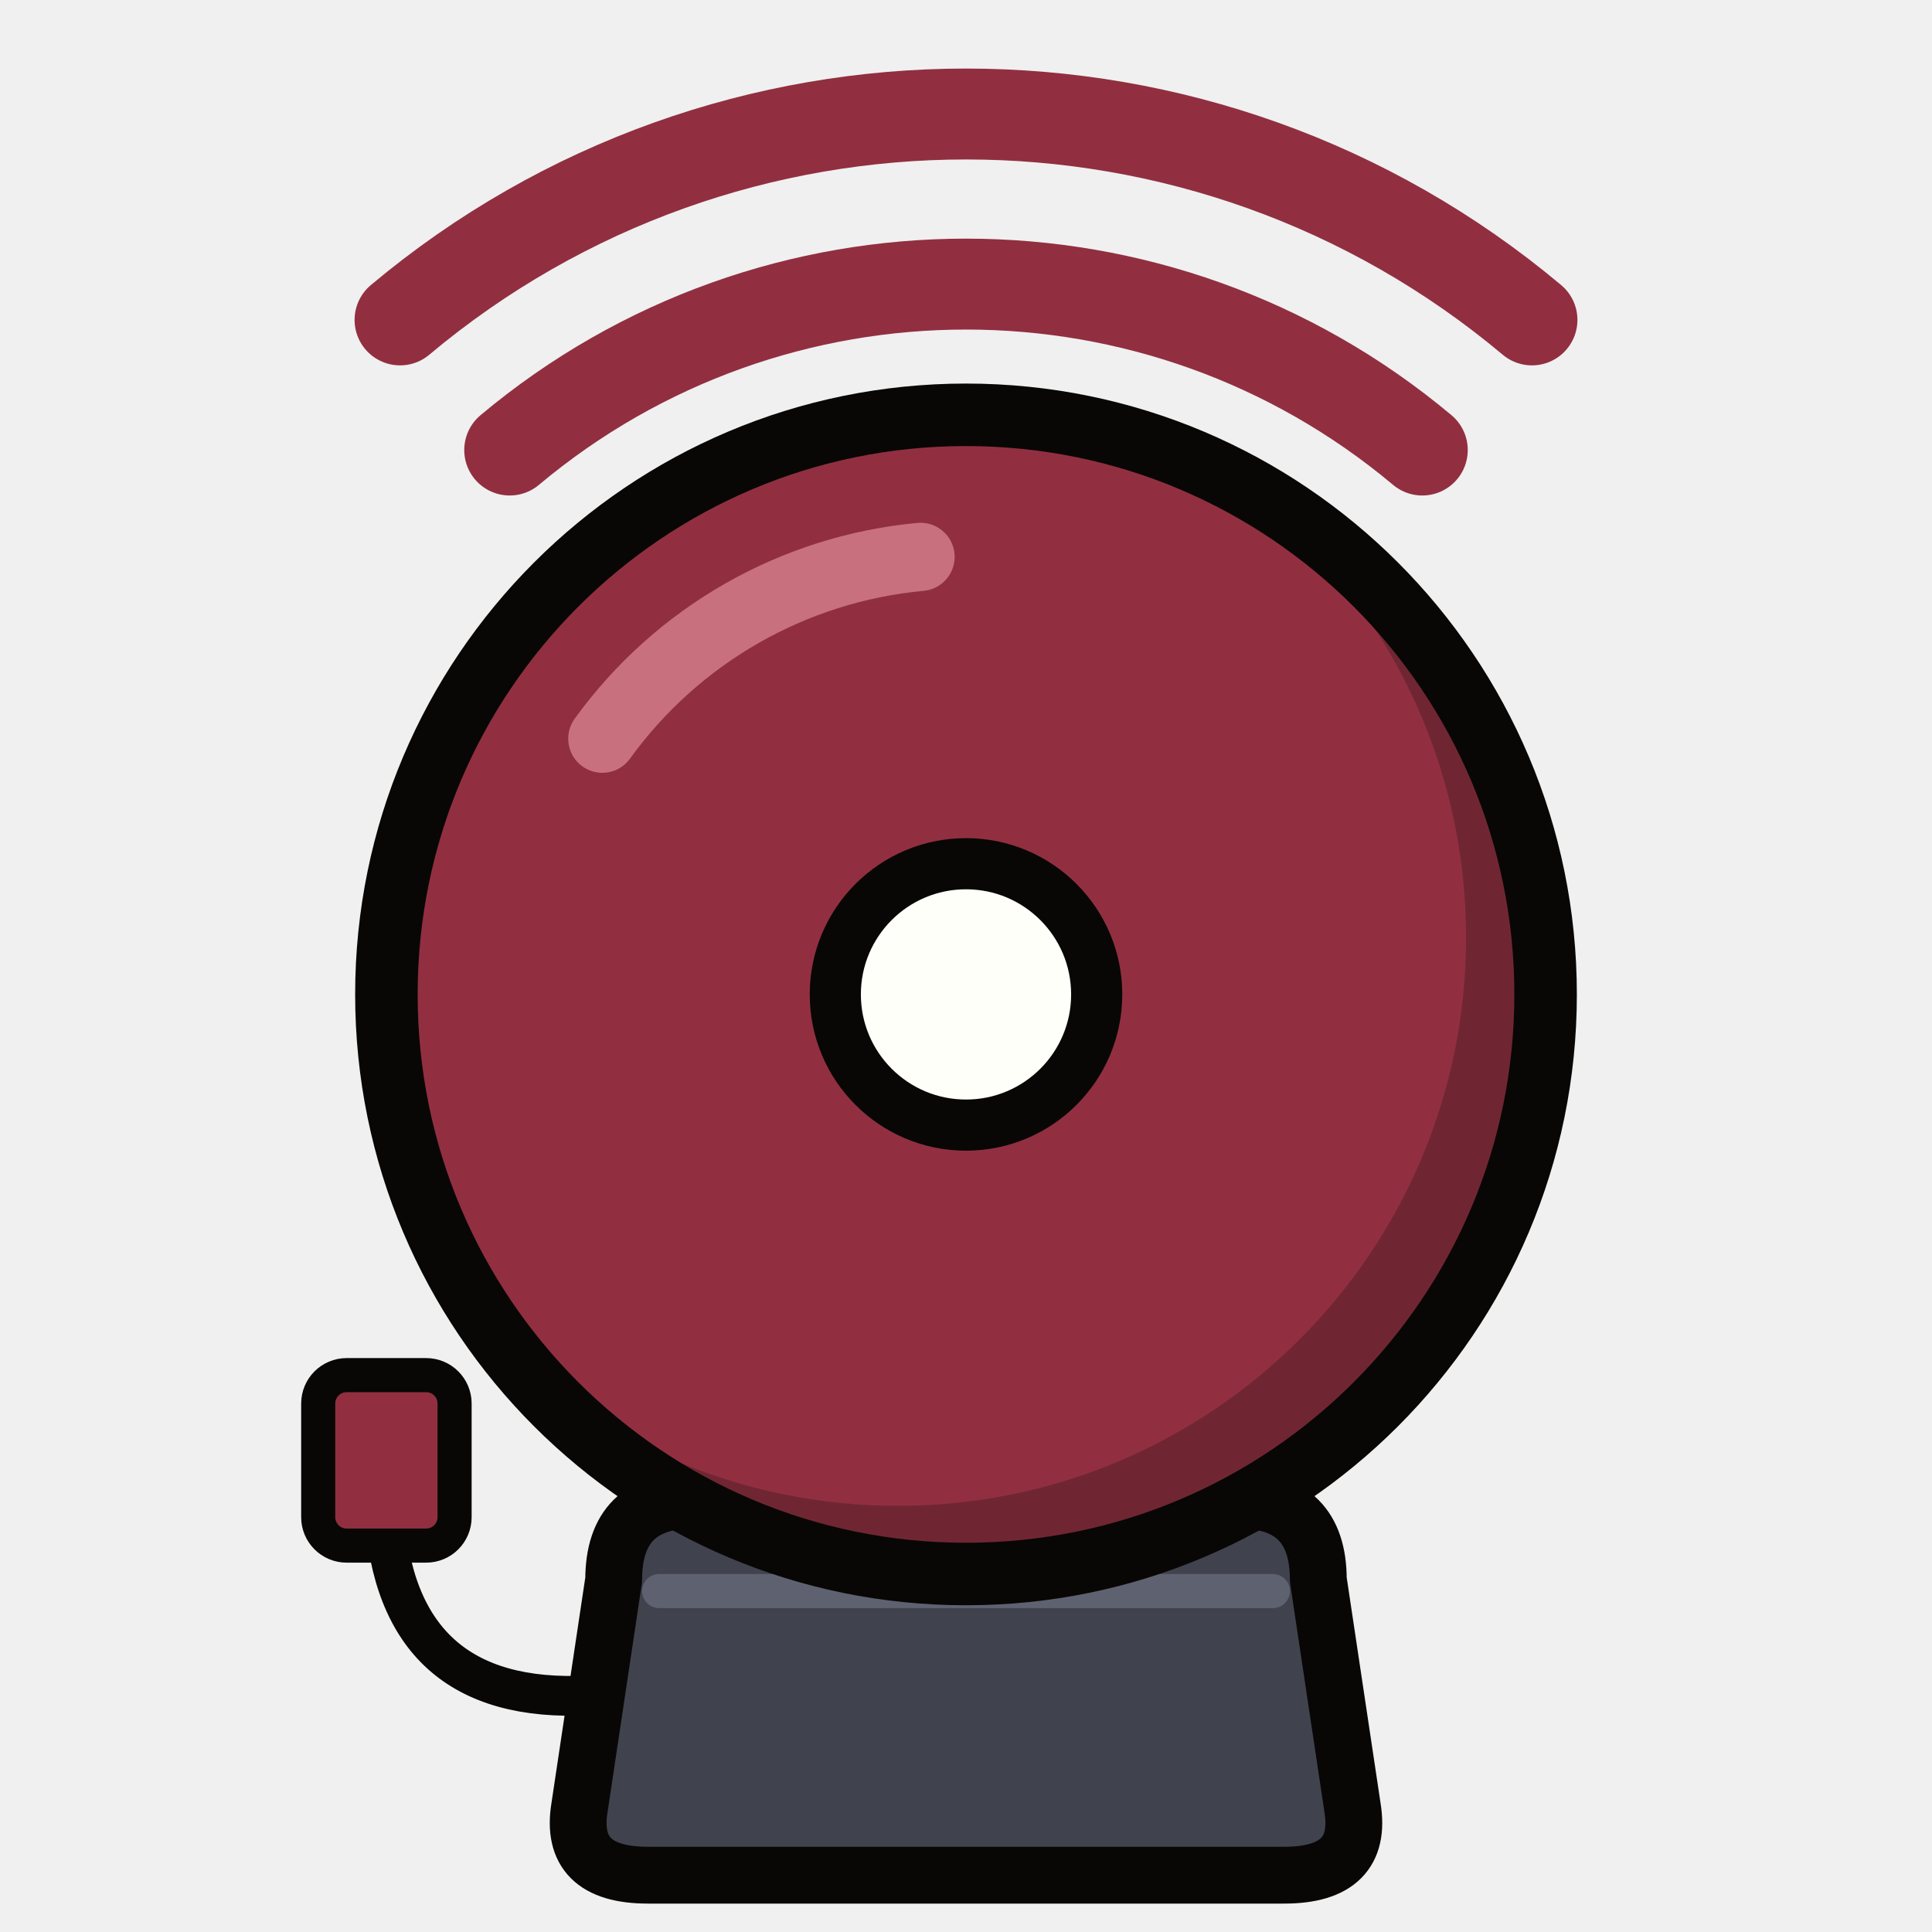
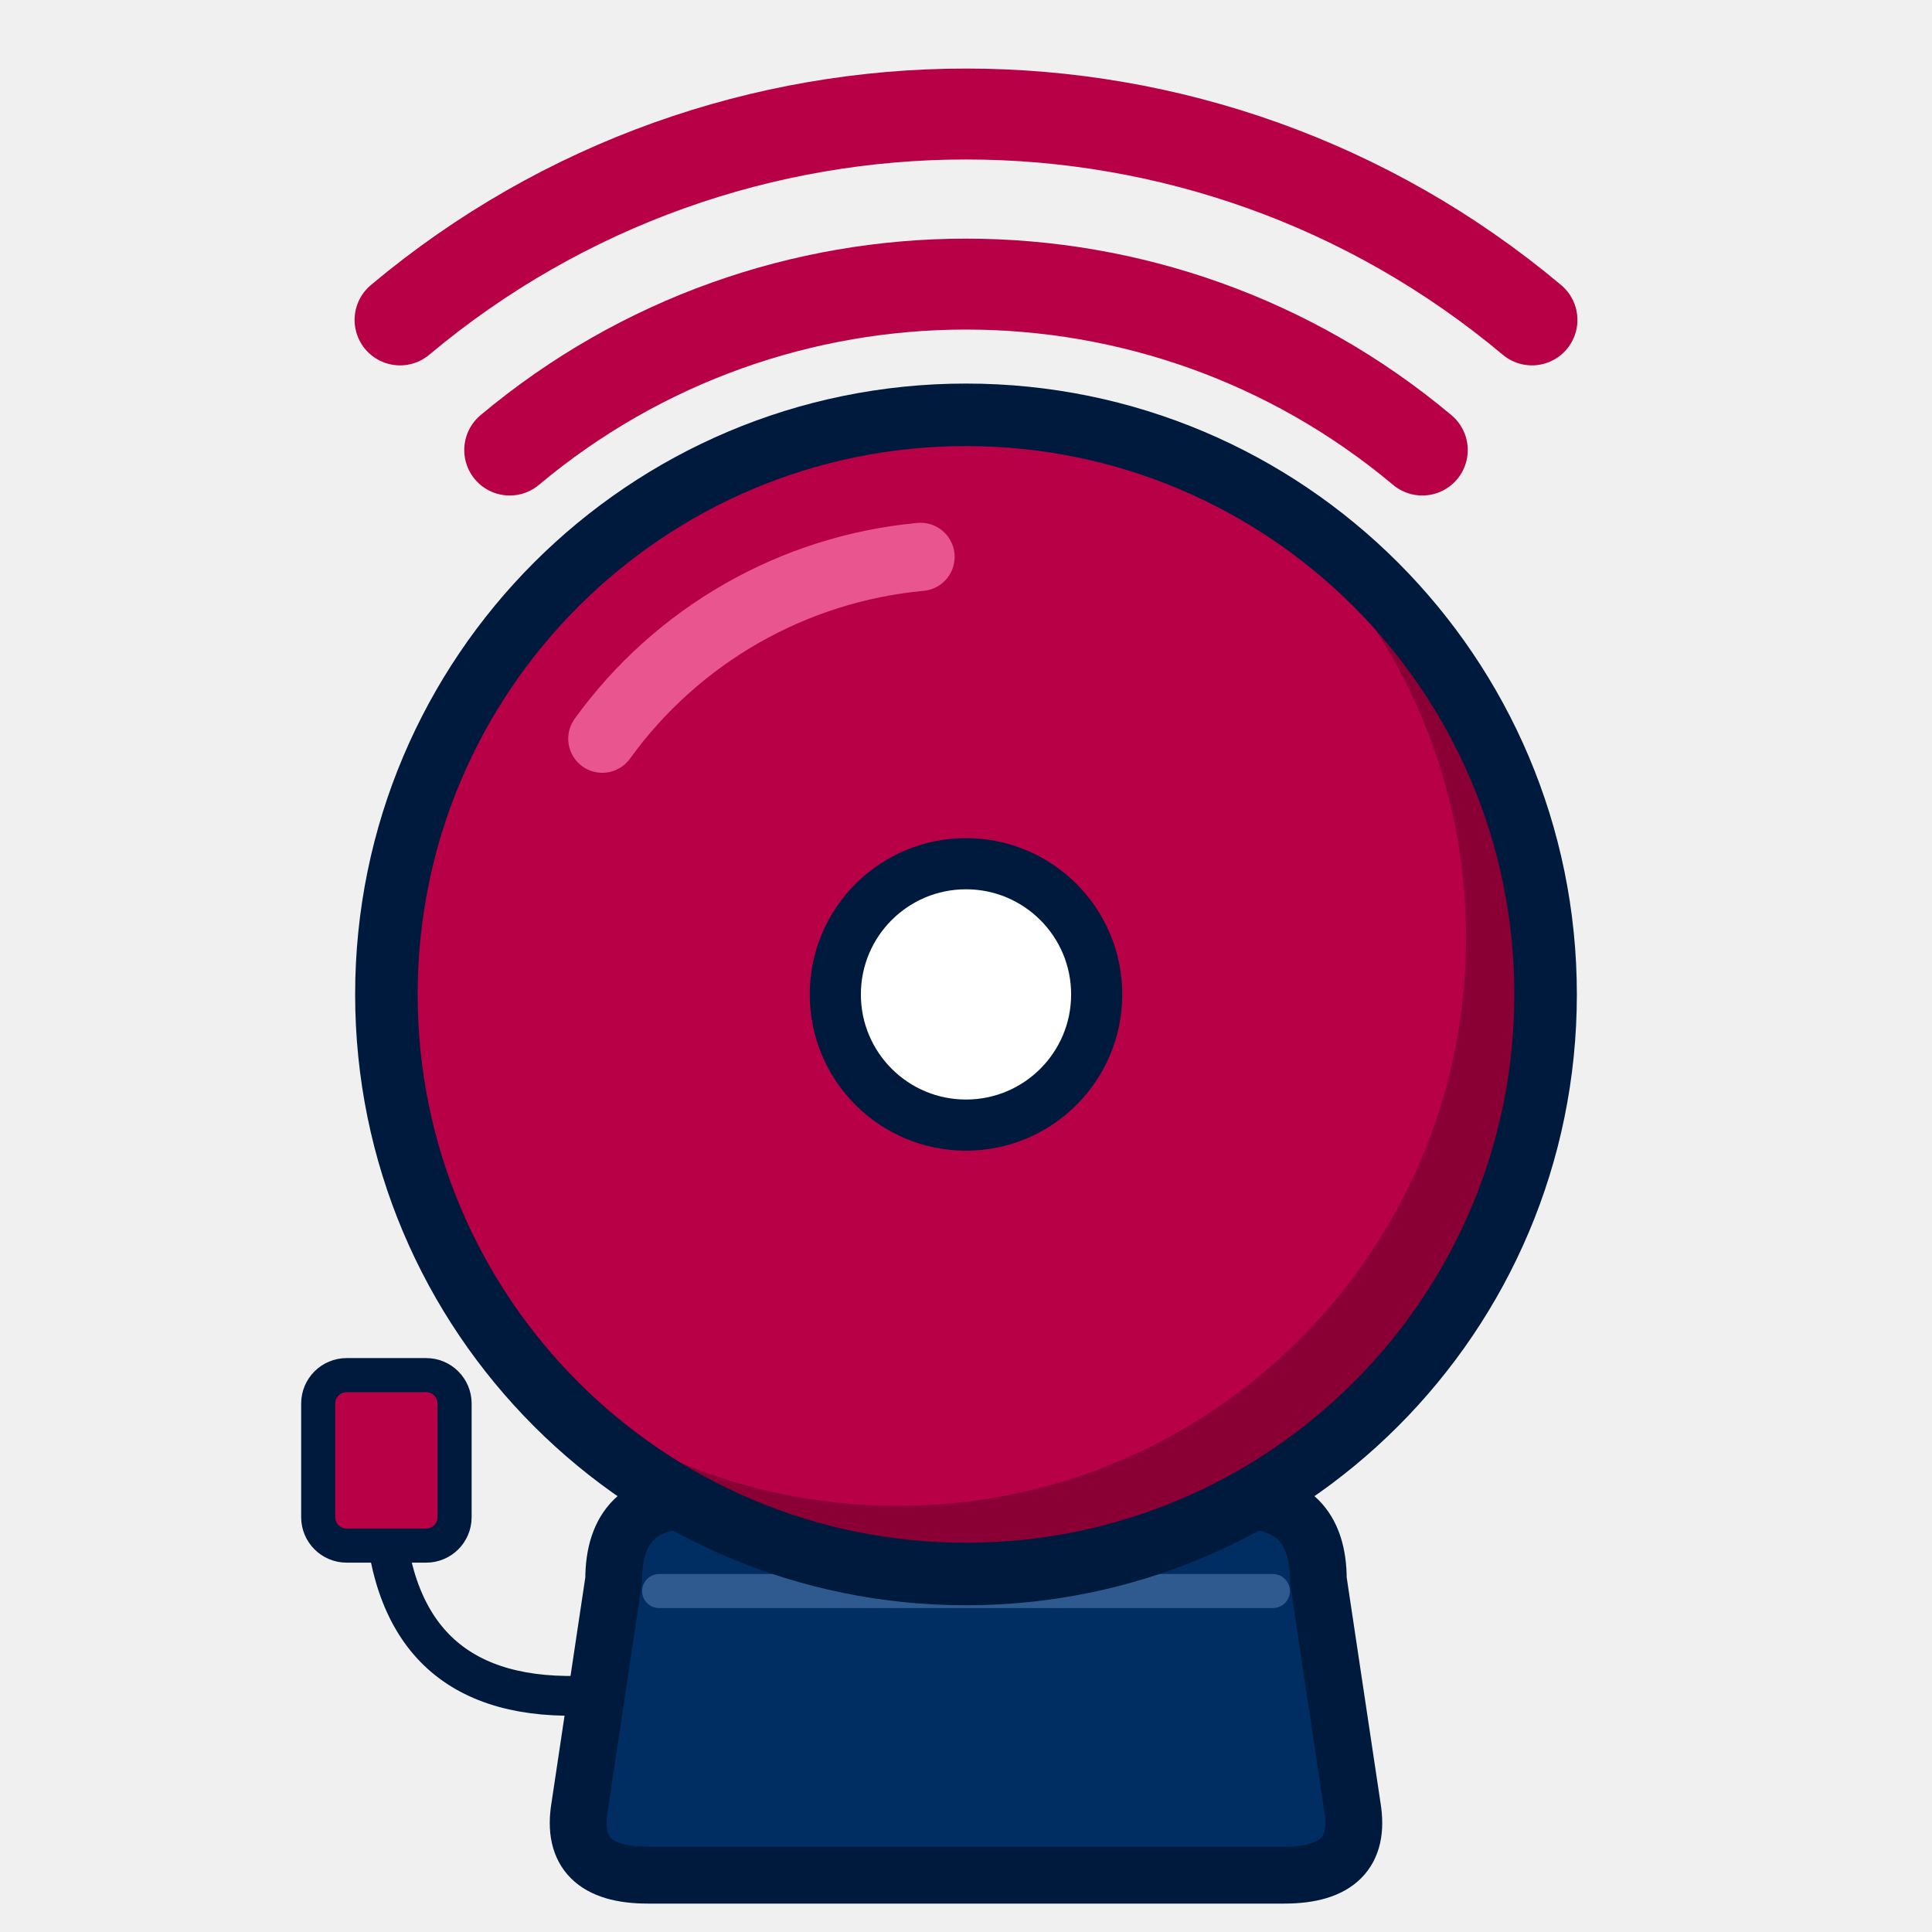
- <svg xmlns="http://www.w3.org/2000/svg" viewBox="60 20 340 340" role="img" aria-label="Ping 'n Pay bell">
-   <g fill="none" stroke="#912F40" stroke-width="16" stroke-linecap="round">
+ <svg xmlns="http://www.w3.org/2000/svg" viewBox="60 20 340 340" role="img" aria-label="Paydar bell">
+   <g fill="none" stroke="#B80047" stroke-width="16" stroke-linecap="round">
    <path d="M149.7 99.2 A125 125 0 0 1 310.3 99.2" />
    <path d="M130.4 76.3 A155 155 0 0 1 329.6 76.3" />
  </g>
-   <path d="M168 318 Q132 322 128 290" fill="none" stroke="#080705" stroke-width="7" stroke-linecap="round" />
-   <rect x="116" y="262" width="24" height="30" rx="5" fill="#912F40" stroke="#080705" stroke-width="6" />
-   <path d="M168 298 Q168 284 182 284 H278 Q292 284 292 298 L298 338 Q300 350 286 350 H174 Q160 350 162 338 Z" fill="#40434E" stroke="#080705" stroke-width="10" stroke-linejoin="round" />
-   <path d="M176 300 H284" stroke="#5E6170" stroke-width="6" stroke-linecap="round" />
+   <path d="M168 318 Q132 322 128 290" fill="none" stroke="#001A3D" stroke-width="7" stroke-linecap="round" />
+   <rect x="116" y="262" width="24" height="30" rx="5" fill="#B80047" stroke="#001A3D" stroke-width="6" />
+   <path d="M168 298 Q168 284 182 284 H278 Q292 284 292 298 L298 338 Q300 350 286 350 H174 Q160 350 162 338 Z" fill="#002D62" stroke="#001A3D" stroke-width="10" stroke-linejoin="round" />
+   <path d="M176 300 H284" stroke="#2F5A8F" stroke-width="6" stroke-linecap="round" />
  <clipPath id="dome">
    <circle cx="230" cy="195" r="102" />
  </clipPath>
-   <circle cx="230" cy="195" r="102" fill="#702632" />
-   <circle cx="218" cy="185" r="100" fill="#912F40" clip-path="url(#dome)" />
-   <circle cx="230" cy="195" r="102" fill="none" stroke="#080705" stroke-width="11" />
-   <path d="M166 150 A78 78 0 0 1 222 118" fill="none" stroke="#C9707F" stroke-width="12" stroke-linecap="round" />
-   <circle cx="230" cy="195" r="23" fill="#FFFFFA" stroke="#080705" stroke-width="9" />
+   <circle cx="230" cy="195" r="102" fill="#8A0035" />
+   <circle cx="218" cy="185" r="100" fill="#B80047" clip-path="url(#dome)" />
+   <circle cx="230" cy="195" r="102" fill="none" stroke="#001A3D" stroke-width="11" />
+   <path d="M166 150 A78 78 0 0 1 222 118" fill="none" stroke="#E8558F" stroke-width="12" stroke-linecap="round" />
+   <circle cx="230" cy="195" r="23" fill="#FFFFFF" stroke="#001A3D" stroke-width="9" />
</svg>
